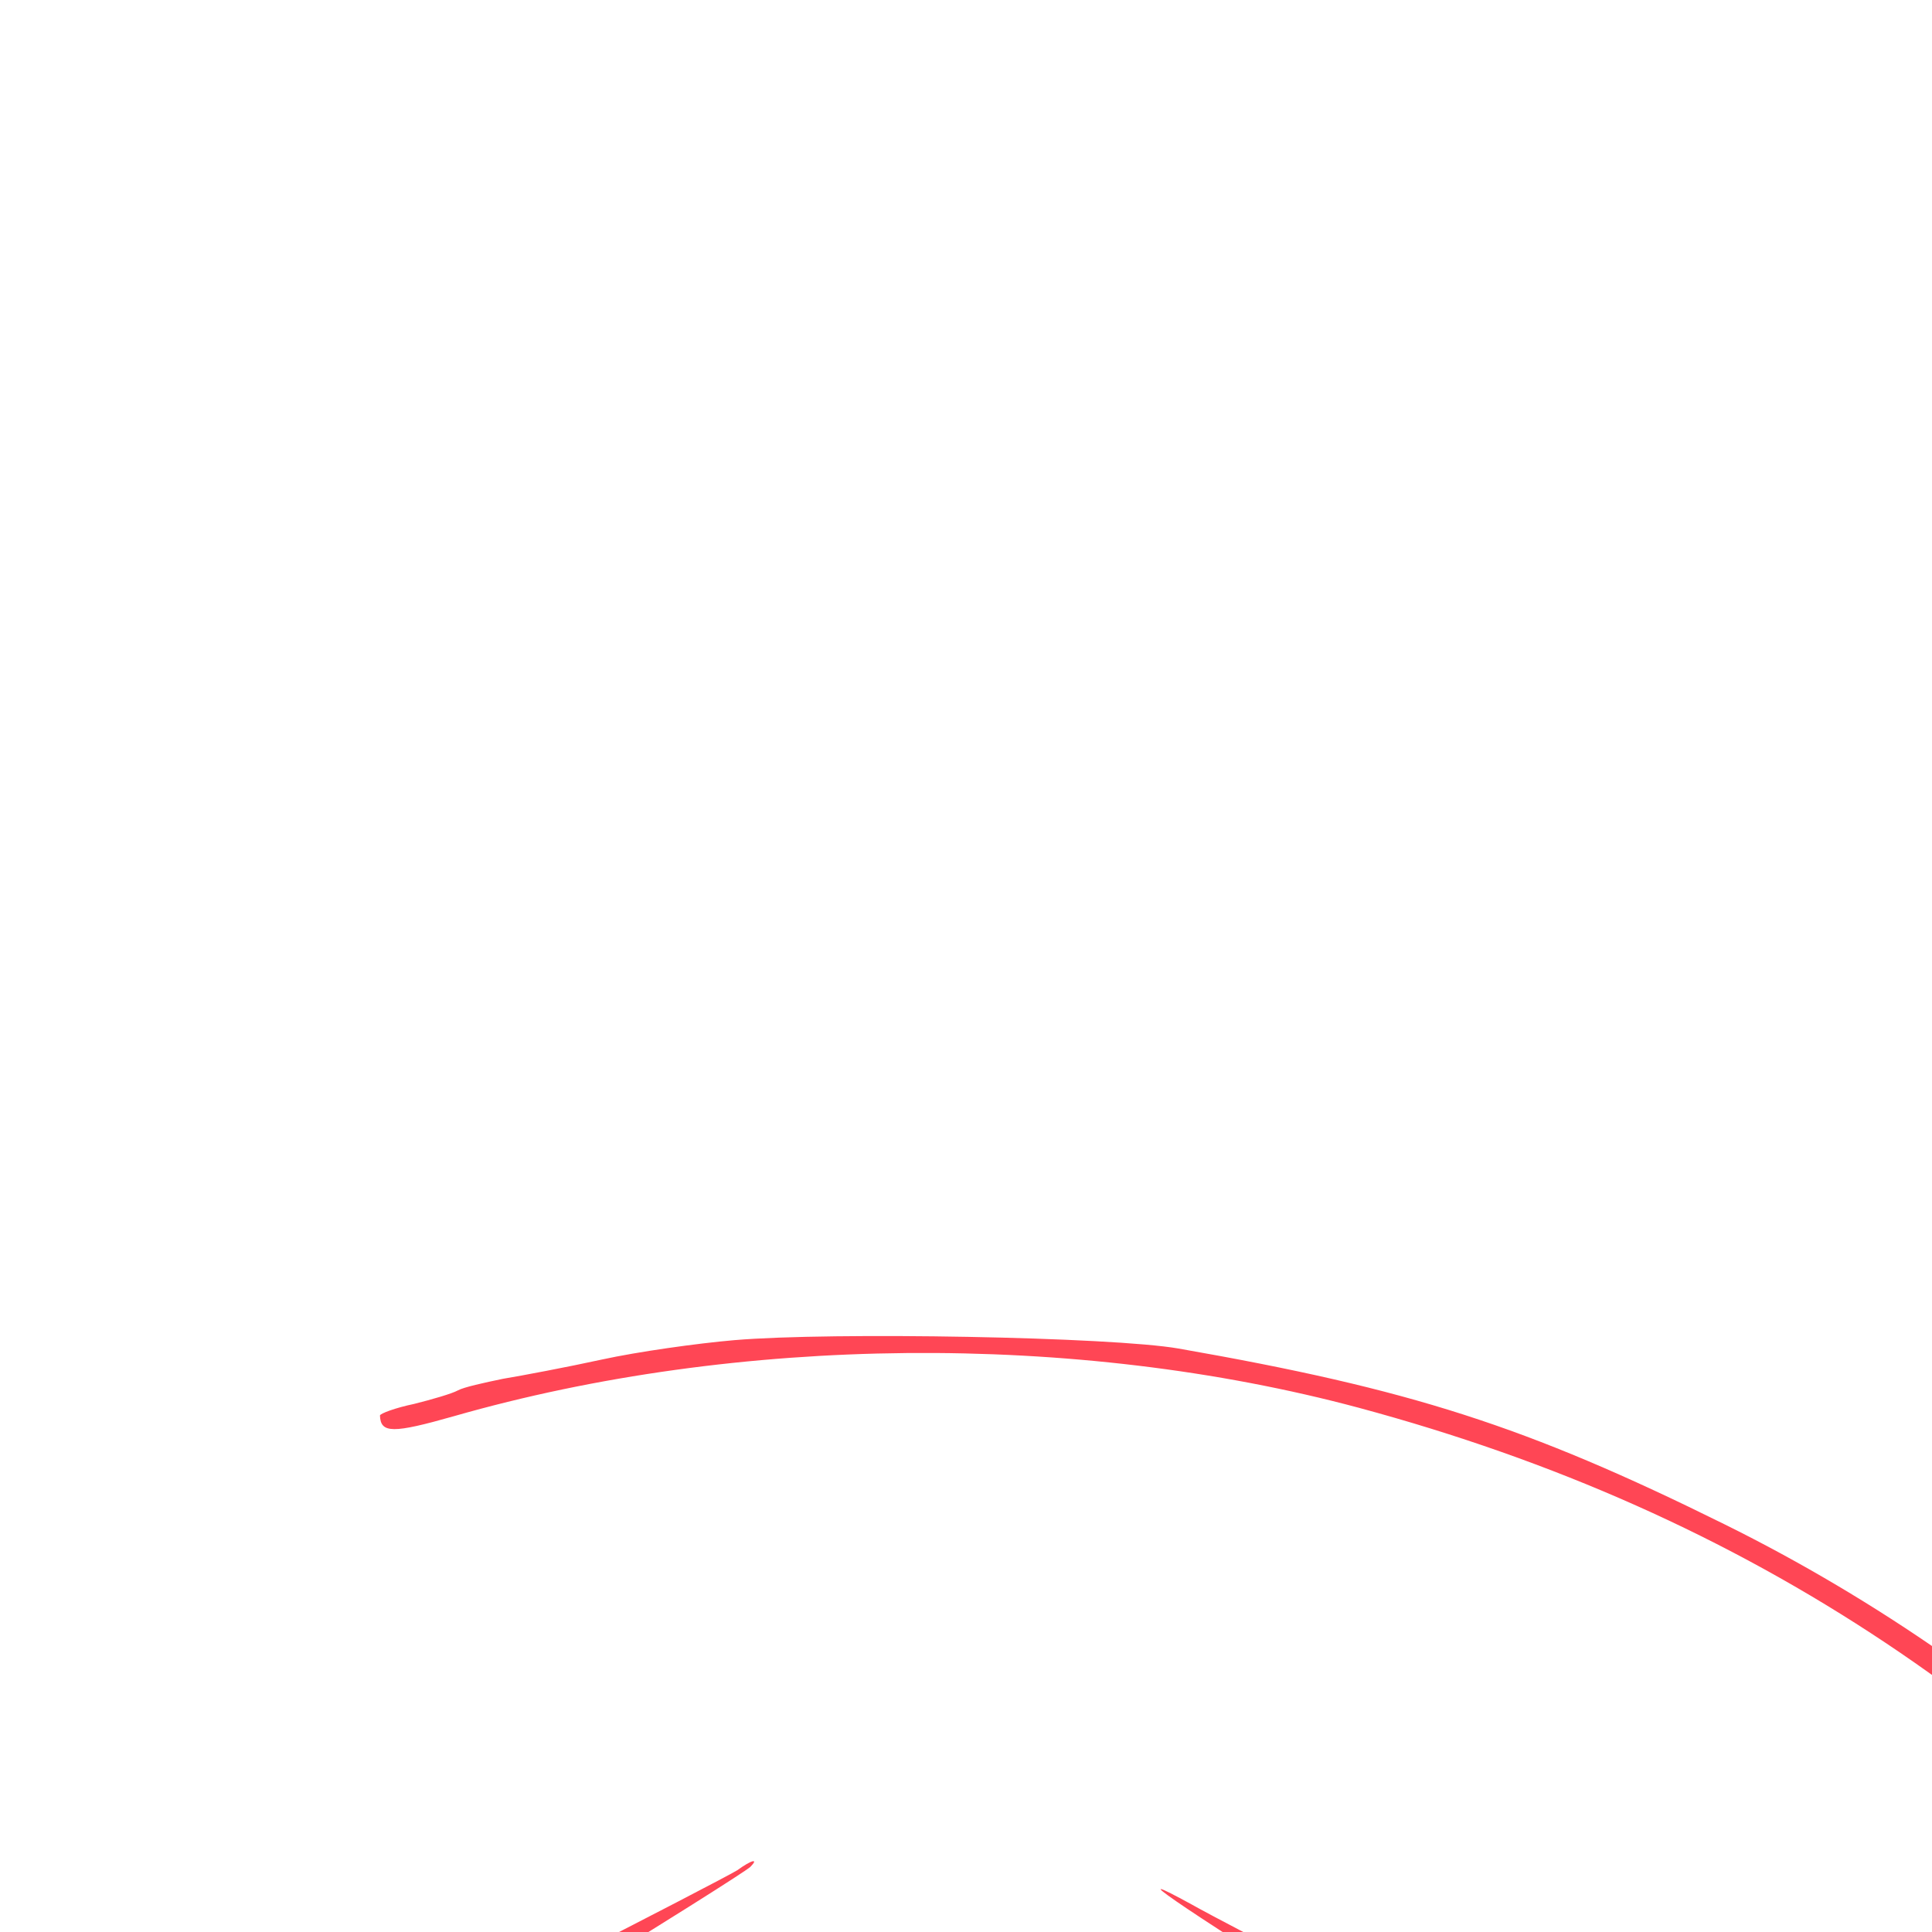
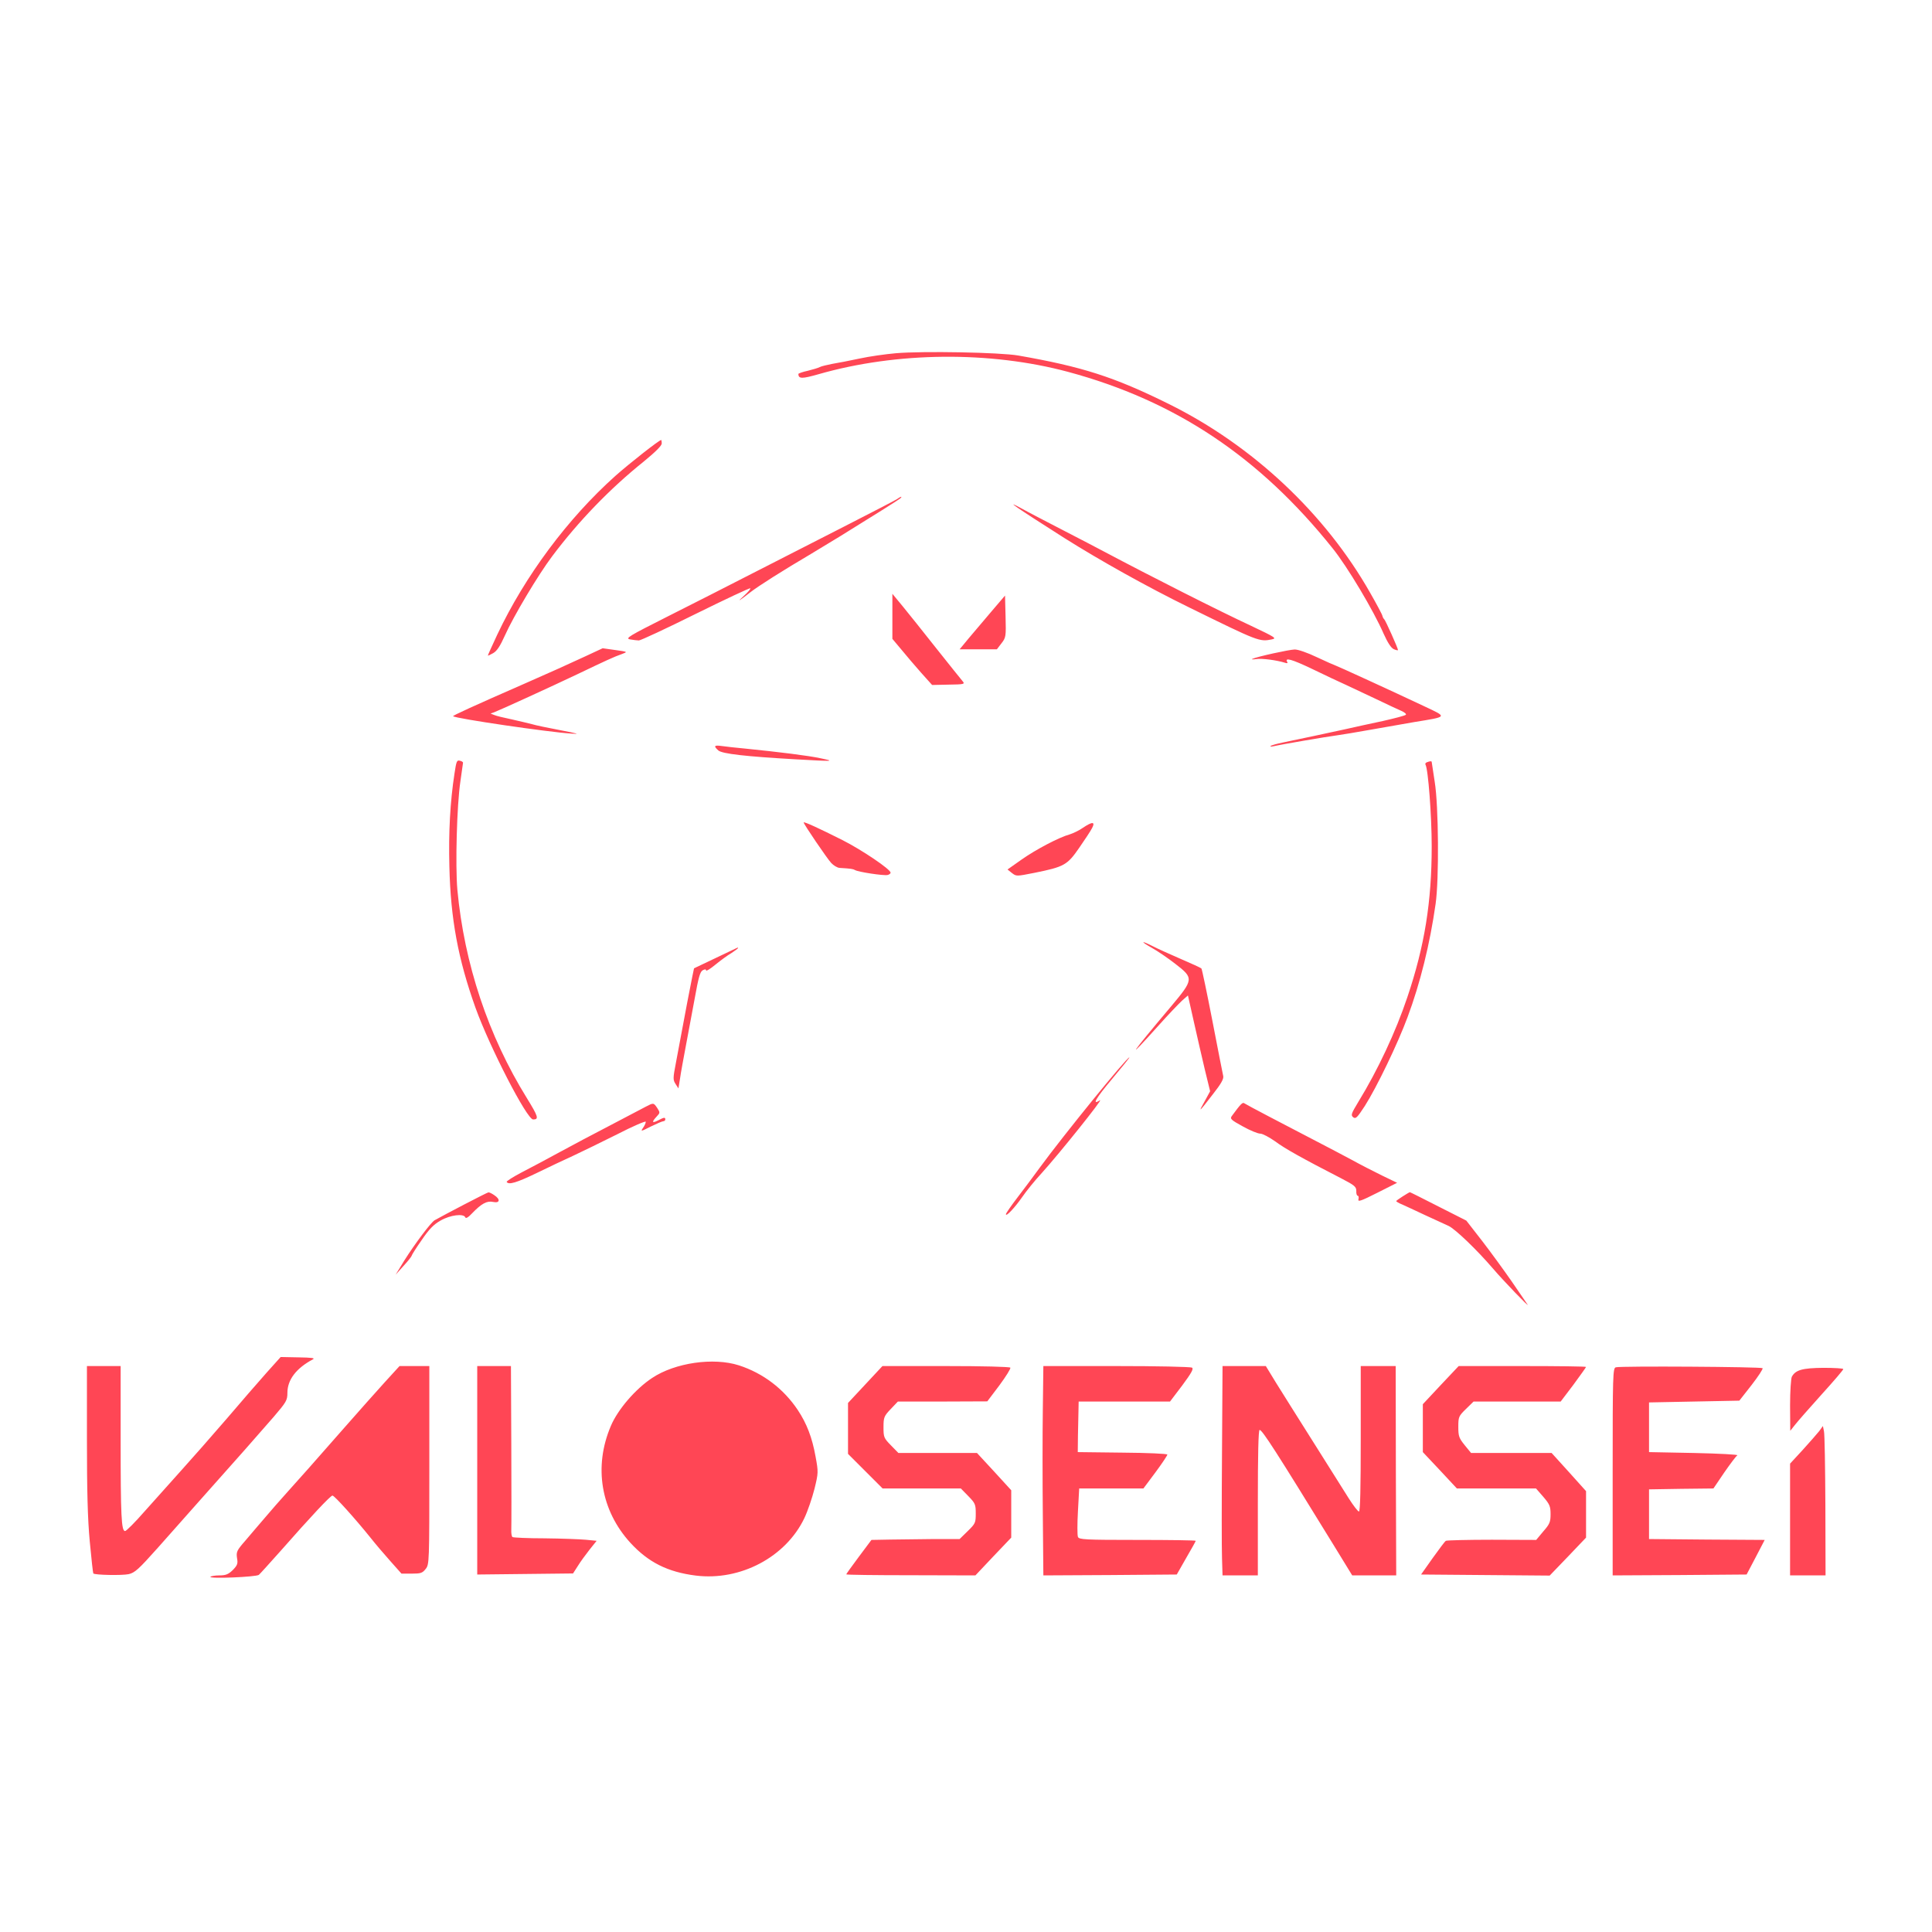
- <svg xmlns="http://www.w3.org/2000/svg" version="1.0" viewBox="580 388 300 300" preserveAspectRatio="xMidYMid meet">
+ <svg xmlns="http://www.w3.org/2000/svg" version="1.0" viewBox="189 397 1089 1089" preserveAspectRatio="xMidYMid meet">
  <g transform="translate(0,1076) scale(0.1,-0.1)" fill="#FF4655" stroke="none">
    <path d="M7630 4786 c360 -63 539 -120 848 -273 473 -234 882 -618 1136 -1066 36 -63 67 -121 68 -128 2 -8 6 -16 10 -19 7 -5 78 -164 78 -174 0 -3 -11 -1 -24 5 -15 7 -34 36 -57 87 -56 129 -204 378 -288 482 -412 515 -886 831 -1491 994 -440 118 -965 113 -1405 -13 -95 -27 -114 -27 -115 1 0 3 24 12 53 18 28 7 59 16 68 21 9 5 41 12 70 18 30 5 99 18 154 30 55 12 147 25 205 30 152 13 587 5 690 -13z m-2010 -496 c0 -12 -36 -48 -102 -102 -191 -153 -369 -338 -516 -534 -79 -105 -219 -340 -266 -446 -27 -60 -45 -88 -67 -100 -16 -9 -29 -15 -29 -13 0 3 24 56 53 118 157 332 398 655 665 894 81 72 248 203 259 203 1 0 3 -9 3 -20z m1345 -309 c-9 -8 -128 -83 -340 -214 -44 -27 -118 -72 -165 -100 -161 -95 -295 -180 -340 -215 -65 -51 -81 -60 -35 -19 22 20 37 38 34 41 -2 3 -141 -62 -307 -144 -167 -83 -311 -150 -321 -150 -10 0 -32 3 -50 6 -28 6 -8 18 212 129 133 67 350 177 482 245 132 67 364 186 515 263 151 77 284 146 295 153 22 16 34 19 20 5z m910 -176 c94 -48 202 -105 240 -125 262 -139 643 -332 828 -418 135 -64 145 -70 116 -76 -70 -14 -73 -13 -464 179 -237 116 -505 266 -705 392 -275 175 -348 225 -240 166 30 -17 132 -70 225 -118z m-707 -670 c74 -93 141 -177 149 -186 13 -15 6 -17 -80 -18 l-93 -2 -61 68 c-33 37 -83 96 -111 130 l-52 62 0 127 0 127 57 -69 c31 -38 117 -145 191 -239z m367 29 l-26 -34 -105 0 -105 0 52 63 c29 34 86 102 128 151 l76 89 3 -118 c3 -113 2 -119 -23 -151z m-2138 -60 c-48 -17 -91 -37 -254 -115 -143 -68 -427 -198 -468 -214 l-20 -7 20 -8 c11 -5 56 -16 100 -25 44 -10 95 -22 114 -27 19 -6 91 -21 160 -34 100 -19 113 -23 61 -19 -127 8 -654 85 -666 98 -4 3 109 55 406 185 172 76 213 94 336 151 l101 47 71 -10 c71 -10 71 -10 39 -22z m3917 -19 c53 -25 99 -45 101 -45 4 0 332 -150 503 -231 132 -62 134 -58 -56 -89 -70 -12 -185 -32 -257 -45 -71 -13 -152 -26 -180 -30 -54 -7 -313 -51 -355 -61 -14 -3 -22 -3 -18 1 4 4 35 13 70 20 97 20 243 51 348 74 52 12 149 33 215 47 66 15 124 30 129 35 5 4 -7 14 -25 22 -19 8 -81 37 -139 65 -58 27 -134 63 -170 80 -36 16 -123 57 -193 91 -117 56 -158 67 -141 39 4 -6 -1 -8 -12 -4 -48 15 -131 26 -163 21 -20 -3 -30 -2 -22 1 27 13 206 52 238 53 18 1 73 -18 127 -44z m-3219 -515 c188 -19 350 -39 420 -54 87 -18 72 -18 -140 -6 -282 16 -414 31 -436 50 -28 25 -24 31 19 25 20 -3 82 -10 137 -15z m-1595 -79 c0 -3 -7 -51 -15 -106 -20 -134 -29 -473 -17 -610 39 -418 174 -823 392 -1175 64 -104 69 -120 35 -120 -35 0 -245 408 -325 630 -98 275 -140 499 -147 795 -5 193 4 364 29 526 10 67 13 76 30 71 10 -2 18 -7 18 -11z m5460 4 c0 -2 8 -53 17 -112 22 -134 25 -550 5 -688 -32 -226 -87 -448 -158 -638 -54 -147 -174 -396 -241 -501 -43 -66 -51 -74 -65 -64 -15 12 -12 20 29 88 109 178 210 393 276 590 97 288 137 536 137 850 0 171 -20 436 -35 460 -3 5 1 11 7 13 17 7 28 8 28 2z m-3322 -440 c109 -55 272 -165 272 -184 0 -5 -8 -11 -17 -13 -22 -5 -167 17 -184 28 -11 6 -21 8 -87 12 -13 1 -34 14 -47 28 -24 26 -155 219 -155 228 0 7 89 -34 218 -99z m1408 68 c-8 -16 -41 -66 -73 -112 -67 -97 -84 -107 -253 -141 -101 -20 -101 -20 -126 -1 l-25 20 78 55 c82 58 214 127 273 143 19 6 53 22 74 37 53 36 71 35 52 -1z m343 -667 c25 -13 96 -45 156 -71 61 -26 113 -50 117 -54 3 -3 31 -136 62 -296 31 -159 58 -300 61 -311 3 -16 -13 -44 -57 -100 -81 -105 -86 -109 -48 -42 l31 57 -30 123 c-16 68 -44 189 -62 270 l-33 147 -33 -29 c-18 -17 -79 -80 -134 -142 -191 -213 -162 -168 70 107 130 155 131 161 26 242 -41 32 -101 73 -132 90 -67 38 -63 44 6 9z m-2339 -10 c0 -2 -17 -15 -37 -28 -21 -12 -62 -42 -90 -65 -29 -24 -53 -39 -53 -33 0 7 -6 8 -19 1 -15 -8 -24 -41 -45 -158 -15 -81 -38 -204 -51 -273 -13 -69 -28 -150 -32 -180 l-9 -55 -16 25 c-15 23 -15 32 2 120 57 308 83 440 92 484 l10 48 122 58 c138 66 126 61 126 56z m2109 -737 c-94 -112 -116 -151 -69 -121 24 15 -231 -303 -328 -410 -39 -42 -88 -103 -110 -135 -41 -59 -92 -114 -92 -97 0 5 29 47 65 94 36 47 93 123 127 170 134 183 489 620 504 620 3 0 -41 -54 -97 -121z m881 -211 c69 -36 184 -96 255 -133 72 -37 168 -88 215 -113 47 -26 123 -65 170 -88 l85 -41 -111 -56 c-93 -47 -111 -53 -107 -37 3 11 1 20 -4 20 -5 0 -9 12 -8 27 0 24 -10 32 -85 71 -218 112 -320 169 -373 209 -33 23 -70 43 -83 43 -14 0 -58 18 -99 41 -66 36 -73 43 -62 58 50 68 61 80 71 72 6 -4 67 -37 136 -73z m-3445 46 c16 -25 16 -27 -4 -48 -29 -31 -26 -39 9 -21 34 18 40 18 40 5 0 -5 -5 -10 -11 -10 -6 0 -38 -14 -71 -30 -55 -28 -58 -29 -44 -8 9 12 16 28 16 35 0 6 -73 -25 -162 -71 -90 -45 -201 -99 -248 -121 -47 -21 -139 -65 -205 -97 -114 -55 -158 -68 -169 -50 -2 4 37 29 87 55 51 26 146 77 212 113 66 36 194 104 285 151 91 48 181 95 200 105 44 23 44 23 65 -8z m-920 -490 c37 -24 33 -47 -5 -39 -35 8 -66 -9 -119 -64 -21 -23 -36 -31 -38 -23 -9 23 -85 14 -140 -18 -39 -22 -65 -49 -107 -111 -31 -44 -56 -84 -56 -88 0 -3 -20 -29 -45 -56 l-45 -50 49 80 c60 95 150 215 171 227 51 29 296 157 303 157 4 1 19 -6 32 -15z m5322 -64 l158 -80 91 -117 c50 -65 124 -167 165 -226 41 -60 81 -118 89 -130 17 -25 -138 136 -195 203 -90 105 -213 223 -250 240 -22 10 -83 38 -135 62 -52 25 -110 51 -127 59 -18 7 -33 16 -33 19 0 4 69 48 77 50 2 0 74 -36 160 -80z m-6343 -862 c-94 -50 -144 -115 -144 -189 0 -42 -6 -52 -77 -135 -78 -90 -217 -248 -419 -474 -61 -69 -167 -188 -235 -265 -108 -121 -129 -140 -164 -148 -38 -8 -191 -5 -199 4 -2 2 -11 83 -20 180 -12 128 -16 286 -16 582 l0 407 95 0 95 0 0 -412 c0 -433 4 -518 25 -518 7 0 57 50 111 112 55 61 147 164 205 229 58 64 173 195 255 290 82 96 184 214 227 262 l79 88 101 -2 c73 -1 95 -4 81 -11z m2401 -34 c136 -44 252 -132 332 -252 51 -77 81 -156 100 -262 16 -87 16 -92 -6 -182 -13 -51 -38 -125 -57 -165 -105 -220 -361 -355 -612 -324 -159 20 -268 75 -369 185 -166 182 -208 428 -110 658 39 93 140 210 233 271 129 86 346 117 489 71z m-1745 -563 c0 -550 0 -559 -21 -585 -18 -23 -28 -26 -78 -26 l-58 0 -64 72 c-35 39 -85 98 -111 131 -86 107 -203 237 -214 237 -11 0 -119 -115 -295 -315 -59 -66 -112 -125 -120 -132 -16 -12 -280 -23 -273 -11 3 4 26 8 50 8 37 0 51 6 76 30 26 27 30 36 24 68 -5 35 -1 43 47 98 28 34 79 92 111 130 32 38 89 103 126 144 77 85 128 143 324 366 77 88 178 201 224 252 l84 92 84 0 84 0 0 -559z m462 117 c1 -244 1 -460 0 -480 -1 -20 2 -39 7 -42 5 -3 86 -7 181 -7 94 -1 199 -5 232 -8 l61 -6 -40 -50 c-22 -28 -52 -69 -66 -92 l-27 -42 -270 -3 -270 -3 0 588 0 587 95 0 95 0 2 -442z m2813 433 c3 -5 -25 -50 -62 -100 l-68 -90 -252 -1 -252 0 -40 -42 c-38 -40 -41 -47 -41 -103 0 -56 2 -61 42 -102 l42 -43 222 0 221 0 97 -105 96 -105 0 -134 0 -133 -101 -106 -101 -107 -364 1 c-200 0 -364 2 -364 5 0 2 32 47 71 99 l71 95 107 2 c58 1 170 2 248 3 l142 0 46 45 c43 42 45 47 45 99 0 51 -3 58 -42 98 l-42 43 -220 0 -221 0 -97 97 -98 98 0 143 0 144 97 104 97 104 357 0 c209 0 360 -4 364 -9z m1024 0 c10 -6 -3 -30 -55 -100 l-69 -91 -257 0 -258 0 -1 -50 c-1 -27 -2 -92 -3 -142 l-1 -93 253 -3 c138 -1 252 -6 252 -11 0 -5 -30 -50 -67 -100 l-68 -91 -181 0 -181 0 -7 -128 c-4 -71 -4 -136 0 -145 6 -15 38 -17 335 -17 181 0 329 -2 329 -5 0 -2 -24 -46 -54 -97 l-53 -93 -376 -3 -376 -2 -3 342 c-2 189 -2 454 0 591 l3 247 412 0 c227 0 418 -4 426 -9z m474 -86 c32 -52 127 -202 210 -334 84 -133 173 -274 199 -316 26 -41 52 -75 58 -75 7 0 10 131 10 410 l0 410 98 0 99 0 1 -590 2 -590 -124 0 -124 0 -103 168 c-327 532 -404 652 -419 652 -7 0 -10 -141 -10 -410 l0 -410 -99 0 -100 0 -3 98 c-2 53 -2 319 0 590 l3 492 122 0 122 0 58 -95z m1747 90 c0 -2 -32 -47 -71 -100 l-72 -95 -246 0 -245 0 -43 -42 c-41 -40 -43 -45 -43 -101 0 -53 4 -63 36 -103 l36 -44 227 0 227 0 97 -107 97 -108 0 -131 0 -131 -102 -107 -103 -107 -363 3 -362 3 65 92 c36 50 69 95 75 98 5 3 122 6 259 6 l250 -1 40 48 c36 41 41 53 41 97 0 44 -5 56 -41 98 l-41 47 -223 0 -223 0 -96 103 -96 102 0 135 0 135 101 108 101 107 359 0 c197 0 359 -2 359 -5z m995 -7 c4 -3 -24 -46 -62 -95 l-69 -88 -255 -5 -254 -5 0 -140 0 -140 255 -5 c140 -3 249 -9 243 -13 -7 -4 -40 -48 -74 -97 l-61 -90 -181 -2 -182 -3 0 -140 0 -140 326 -3 326 -2 -51 -98 -51 -97 -377 -3 -378 -2 0 584 c0 548 1 585 18 589 26 8 819 3 827 -5z m455 -5 c0 -5 -55 -69 -123 -144 -67 -74 -134 -151 -149 -170 l-27 -34 -1 143 c0 80 5 152 10 162 21 38 59 49 178 50 61 0 112 -3 112 -7z m-101 -770 l1 -393 -100 0 -100 0 0 315 0 315 71 77 c39 43 81 91 93 106 l21 29 6 -29 c4 -15 7 -205 8 -420z" />
  </g>
</svg>
